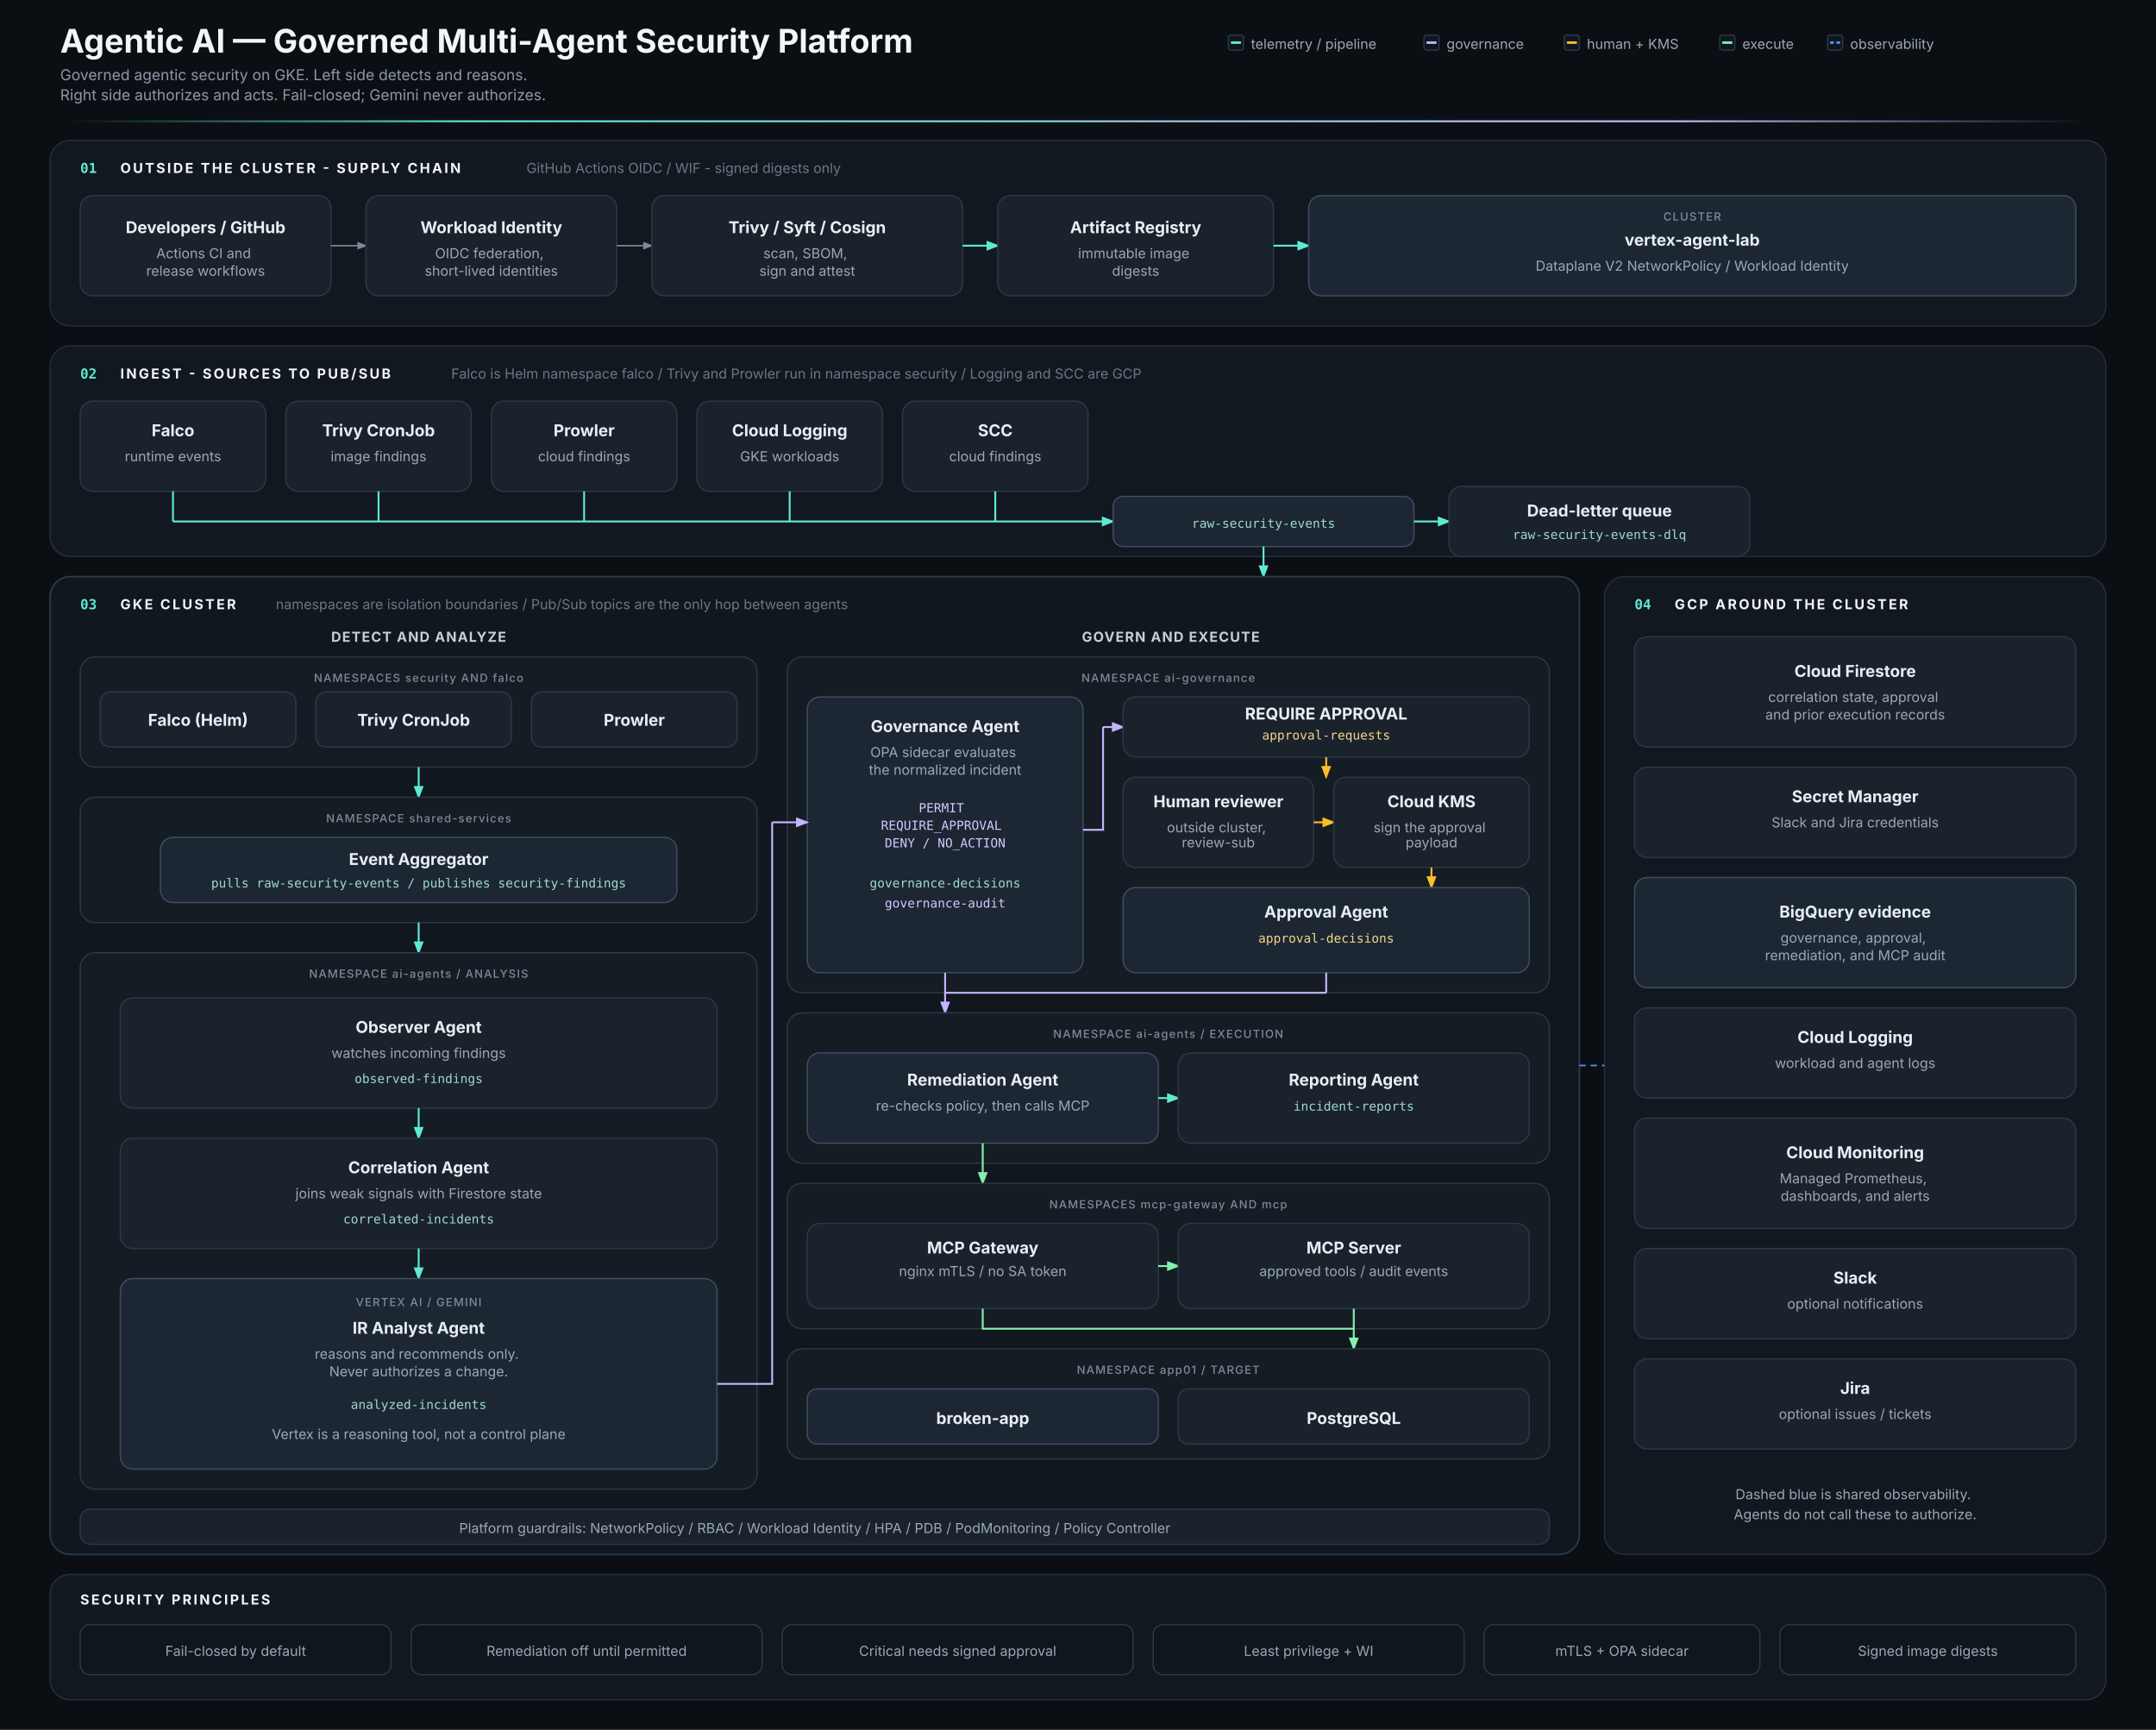
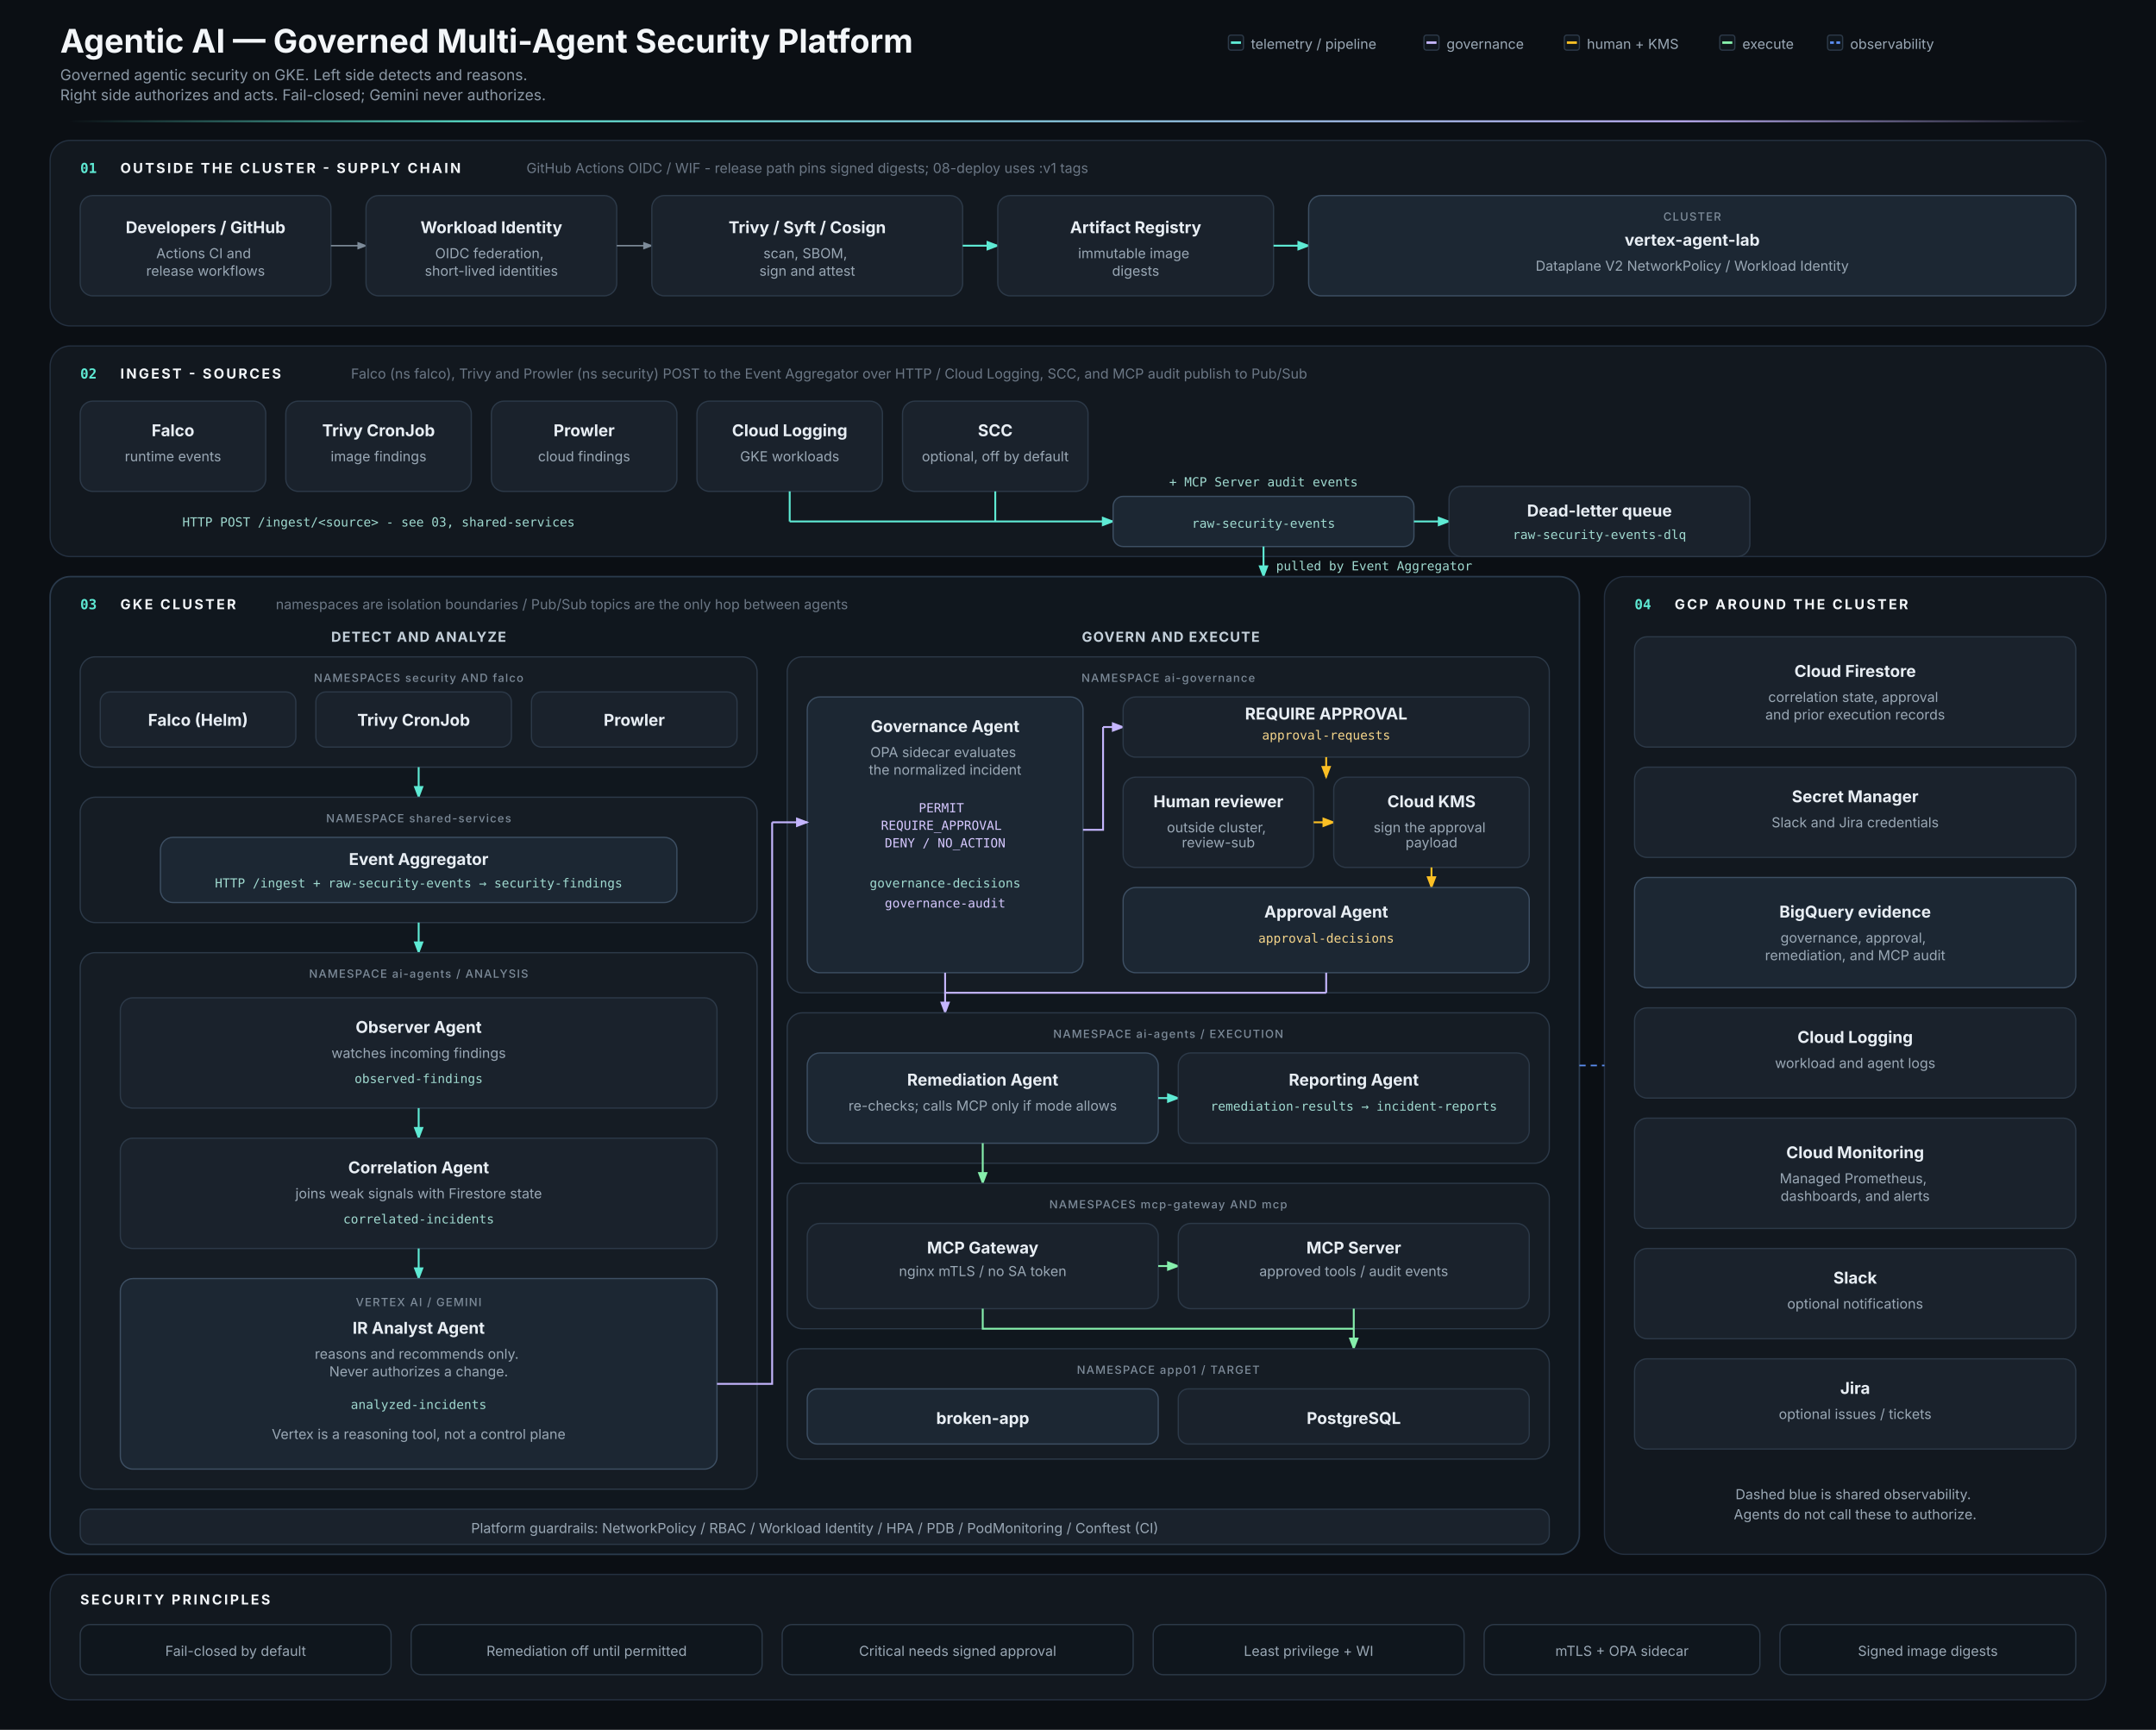
<svg xmlns="http://www.w3.org/2000/svg" viewBox="0 0 1720 1380" role="img" aria-labelledby="title desc">
  <defs>
    <marker id="arrow" viewBox="0 0 10 10" refX="8.5" refY="5" markerWidth="7" markerHeight="7" orient="auto">
      <path d="M 0 1.2 L 10 5 L 0 8.8 Z" fill="#7d8b99" />
    </marker>
    <marker id="arrow-flow" viewBox="0 0 10 10" refX="8.5" refY="5" markerWidth="7" markerHeight="7" orient="auto">
      <path d="M 0 1.2 L 10 5 L 0 8.8 Z" fill="#5eead4" />
    </marker>
    <marker id="arrow-gov" viewBox="0 0 10 10" refX="8.5" refY="5" markerWidth="7" markerHeight="7" orient="auto">
      <path d="M 0 1.2 L 10 5 L 0 8.8 Z" fill="#c4b5fd" />
    </marker>
    <marker id="arrow-human" viewBox="0 0 10 10" refX="8.5" refY="5" markerWidth="7" markerHeight="7" orient="auto">
      <path d="M 0 1.2 L 10 5 L 0 8.8 Z" fill="#fbbf24" />
    </marker>
    <marker id="arrow-exec" viewBox="0 0 10 10" refX="8.5" refY="5" markerWidth="7" markerHeight="7" orient="auto">
      <path d="M 0 1.2 L 10 5 L 0 8.8 Z" fill="#86efac" />
    </marker>
    <linearGradient id="header-line" x1="0" y1="0" x2="1" y2="0">
      <stop offset="0" stop-color="#5eead4" stop-opacity="0" />
      <stop offset="0.2" stop-color="#5eead4" />
      <stop offset="0.8" stop-color="#c4b5fd" />
      <stop offset="1" stop-color="#c4b5fd" stop-opacity="0" />
    </linearGradient>
    <style type="text/css">
      
      .bg { fill: #0b0f14; }
      .panel { fill: #12181f; stroke: #243040; stroke-width: 1; }
      .cluster { fill: #10171e; stroke: #2a3a4c; stroke-width: 1.25; }
      .ns { fill: #151c24; stroke: #2c3948; stroke-width: 1; }
      .card { fill: #1a222c; stroke: #2c3948; stroke-width: 1; }
      .card-strong { fill: #1c2733; stroke: #3d4f63; stroke-width: 1; }
      .title { fill: #f3f6f9; font: 700 26px "Segoe UI", Inter, Helvetica, Arial, sans-serif; }
      .subtitle { fill: #8b98a5; font: 400 12px "Segoe UI", Inter, Helvetica, Arial, sans-serif; }
      .lane { fill: #f3f6f9; font: 700 11px "Segoe UI", Inter, Helvetica, Arial, sans-serif; letter-spacing: 1.6px; }
      .lane-muted { fill: #6b7785; font: 400 11px "Segoe UI", Inter, Helvetica, Arial, sans-serif; }
      .h { fill: #e8eef4; font: 650 13px "Segoe UI", Inter, Helvetica, Arial, sans-serif; }
      .p { fill: #9aa8b5; font: 400 11px "Segoe UI", Inter, Helvetica, Arial, sans-serif; }
      .mono { fill: #9fd9cf; font: 500 10px ui-monospace, "Cascadia Mono", "SF Mono", Consolas, monospace; }
      .mono-amber { fill: #f5d58a; font: 500 10px ui-monospace, "Cascadia Mono", "SF Mono", Consolas, monospace; }
      .mono-purple { fill: #d6c8ff; font: 500 10px ui-monospace, "Cascadia Mono", "SF Mono", Consolas, monospace; }
      .chip { fill: #0f161d; stroke: #2c3948; stroke-width: 1; }
      .nslabel { fill: #7d8b99; font: 500 9px "Segoe UI", Inter, Helvetica, Arial, sans-serif; letter-spacing: 0.8px; }
      .num { fill: #5eead4; font: 700 11px ui-monospace, "Cascadia Mono", Consolas, monospace; }
      .colhead { fill: #c4d0da; font: 650 11px "Segoe UI", Inter, Helvetica, Arial, sans-serif; letter-spacing: 0.8px; }
      .bus { fill: none; stroke: #5eead4; stroke-width: 1.5; }
      .flow { fill: none; stroke: #5eead4; stroke-width: 1.5; marker-end: url(#arrow-flow); }
      .flow-soft { fill: none; stroke: #7d8b99; stroke-width: 1.15; marker-end: url(#arrow); }
      .flow-gov { fill: none; stroke: #c4b5fd; stroke-width: 1.5; marker-end: url(#arrow-gov); }
      .join-gov { fill: none; stroke: #c4b5fd; stroke-width: 1.5; }
      .flow-human { fill: none; stroke: #fbbf24; stroke-width: 1.5; marker-end: url(#arrow-human); }
      .flow-exec { fill: none; stroke: #86efac; stroke-width: 1.5; marker-end: url(#arrow-exec); }
      .join-exec { fill: none; stroke: #86efac; stroke-width: 1.5; }
      .obs { fill: none; stroke: #5b8def; stroke-width: 1.25; stroke-dasharray: 5 4; }
      
    </style>
  </defs>
  <rect class="bg" width="1720" height="1380" />
  <text class="title" x="48" y="42">Agentic AI — Governed Multi-Agent Security Platform</text>
  <text class="subtitle" x="48" y="64">
    <tspan x="48" dy="0">Governed agentic security on GKE. Left side detects and reasons.</tspan>
    <tspan x="48" dy="16">Right side authorizes and acts. Fail-closed; Gemini never authorizes.</tspan>
  </text>
  <rect x="48" y="96" width="1624" height="1.5" fill="url(#header-line)" />
  <g transform="translate(980, 28)">
    <rect class="chip" x="0" y="0" width="12" height="12" rx="2" />
    <line x1="2" y1="6" x2="10" y2="6" stroke="#5eead4" stroke-width="2" />
    <text class="p" x="18" y="11">telemetry / pipeline</text>
    <rect class="chip" x="156" y="0" width="12" height="12" rx="2" />
    <line x1="158" y1="6" x2="166" y2="6" stroke="#c4b5fd" stroke-width="2" />
    <text class="p" x="174" y="11">governance</text>
    <rect class="chip" x="268" y="0" width="12" height="12" rx="2" />
    <line x1="270" y1="6" x2="278" y2="6" stroke="#fbbf24" stroke-width="2" />
    <text class="p" x="286" y="11">human + KMS</text>
    <rect class="chip" x="392" y="0" width="12" height="12" rx="2" />
    <line x1="394" y1="6" x2="402" y2="6" stroke="#86efac" stroke-width="2" />
    <text class="p" x="410" y="11">execute</text>
    <rect class="chip" x="478" y="0" width="12" height="12" rx="2" />
    <line x1="480" y1="6" x2="488" y2="6" stroke="#5b8def" stroke-width="2" stroke-dasharray="3 2" />
    <text class="p" x="496" y="11">observability</text>
  </g>
  <g id="supply-chain">
    <rect class="panel" x="40" y="112" width="1640" height="148" rx="16" />
    <text class="num" x="64" y="138">01</text>
    <text class="lane" x="96" y="138">OUTSIDE THE CLUSTER - SUPPLY CHAIN</text>
-     <text class="lane-muted" x="420" y="138">GitHub Actions OIDC / WIF - signed digests only</text>
+     <text class="lane-muted" x="420" y="138">GitHub Actions OIDC / WIF - release path pins signed digests; 08-deploy uses :v1 tags</text>
    <rect class="card" x="64" y="156" width="200" height="80" rx="10" />
    <text class="h" x="164" y="186" text-anchor="middle">Developers / GitHub</text>
    <text class="p" x="164" y="206" text-anchor="middle">
      <tspan x="164" dy="0">Actions CI and</tspan>
      <tspan x="164" dy="14">release workflows</tspan>
    </text>
    <path class="flow-soft" d="M 264 196 H 292" />
    <rect class="card" x="292" y="156" width="200" height="80" rx="10" />
    <text class="h" x="392" y="186" text-anchor="middle">Workload Identity</text>
    <text class="p" x="392" y="206" text-anchor="middle">
      <tspan x="392" dy="0">OIDC federation,</tspan>
      <tspan x="392" dy="14">short-lived identities</tspan>
    </text>
    <path class="flow-soft" d="M 492 196 H 520" />
    <rect class="card" x="520" y="156" width="248" height="80" rx="10" />
    <text class="h" x="644" y="186" text-anchor="middle">Trivy / Syft / Cosign</text>
    <text class="p" x="644" y="206" text-anchor="middle">
      <tspan x="644" dy="0">scan, SBOM,</tspan>
      <tspan x="644" dy="14">sign and attest</tspan>
    </text>
    <path class="flow" d="M 768 196 H 796" />
    <rect class="card" x="796" y="156" width="220" height="80" rx="10" />
    <text class="h" x="906" y="186" text-anchor="middle">Artifact Registry</text>
    <text class="p" x="906" y="206" text-anchor="middle">
      <tspan x="906" dy="0">immutable image</tspan>
      <tspan x="906" dy="14">digests</tspan>
    </text>
    <path class="flow" d="M 1016 196 H 1044" />
    <rect class="card-strong" x="1044" y="156" width="612" height="80" rx="10" />
    <text class="nslabel" x="1350" y="176" text-anchor="middle">CLUSTER</text>
    <text class="h" x="1350" y="196" text-anchor="middle">vertex-agent-lab</text>
    <text class="p" x="1350" y="216" text-anchor="middle">Dataplane V2 NetworkPolicy / Workload Identity</text>
  </g>
  <g id="telemetry">
    <rect class="panel" x="40" y="276" width="1640" height="168" rx="16" />
    <text class="num" x="64" y="302">02</text>
-     <text class="lane" x="96" y="302">INGEST - SOURCES TO PUB/SUB</text>
-     <text class="lane-muted" x="360" y="302">Falco is Helm namespace falco / Trivy and Prowler run in namespace security / Logging and SCC are GCP</text>
+     <text class="lane" x="96" y="302">INGEST - SOURCES</text>
+     <text class="lane-muted" x="280" y="302">Falco (ns falco), Trivy and Prowler (ns security) POST to the Event Aggregator over HTTP / Cloud Logging, SCC, and MCP audit publish to Pub/Sub</text>
    <rect class="card" x="64" y="320" width="148" height="72" rx="10" />
    <text class="h" x="138" y="348" text-anchor="middle">Falco</text>
    <text class="p" x="138" y="368" text-anchor="middle">runtime events</text>
    <rect class="card" x="228" y="320" width="148" height="72" rx="10" />
    <text class="h" x="302" y="348" text-anchor="middle">Trivy CronJob</text>
    <text class="p" x="302" y="368" text-anchor="middle">image findings</text>
    <rect class="card" x="392" y="320" width="148" height="72" rx="10" />
    <text class="h" x="466" y="348" text-anchor="middle">Prowler</text>
    <text class="p" x="466" y="368" text-anchor="middle">cloud findings</text>
    <rect class="card" x="556" y="320" width="148" height="72" rx="10" />
    <text class="h" x="630" y="348" text-anchor="middle">Cloud Logging</text>
    <text class="p" x="630" y="368" text-anchor="middle">GKE workloads</text>
    <rect class="card" x="720" y="320" width="148" height="72" rx="10" />
    <text class="h" x="794" y="348" text-anchor="middle">SCC</text>
-     <text class="p" x="794" y="368" text-anchor="middle">cloud findings</text>
-     <path class="bus" d="M 138 392 V 416" />
-     <path class="bus" d="M 302 392 V 416" />
-     <path class="bus" d="M 466 392 V 416" />
+     <text class="p" x="794" y="368" text-anchor="middle">optional, off by default</text>
+     <text class="mono" x="302" y="420" text-anchor="middle">HTTP POST /ingest/&lt;source&gt; - see 03, shared-services</text>
    <path class="bus" d="M 630 392 V 416" />
    <path class="bus" d="M 794 392 V 416" />
-     <path class="bus" d="M 138 416 H 860" />
+     <path class="bus" d="M 630 416 H 860" />
    <path class="flow" d="M 860 416 H 888" />
+     <text class="mono" x="1008" y="388" text-anchor="middle">+ MCP Server audit events</text>
    <rect class="card-strong" x="888" y="396" width="240" height="40" rx="8" />
    <text class="mono" x="1008" y="421" text-anchor="middle">raw-security-events</text>
    <path class="flow" d="M 1128 416 H 1156" />
    <rect class="card" x="1156" y="388" width="240" height="56" rx="10" />
    <text class="h" x="1276" y="412" text-anchor="middle">Dead-letter queue</text>
    <text class="mono" x="1276" y="430" text-anchor="middle">raw-security-events-dlq</text>
    <path class="flow" d="M 1008 436 V 460" />
+     <text class="mono" x="1018" y="455">pulled by Event Aggregator</text>
  </g>
  <g id="gke">
    <rect class="cluster" x="40" y="460" width="1220" height="780" rx="16" />
    <text class="num" x="64" y="486">03</text>
    <text class="lane" x="96" y="486">GKE CLUSTER</text>
    <text class="lane-muted" x="220" y="486">namespaces are isolation boundaries / Pub/Sub topics are the only hop between agents</text>
    <text class="colhead" x="334" y="512" text-anchor="middle">DETECT AND ANALYZE</text>
    <text class="colhead" x="934" y="512" text-anchor="middle">GOVERN AND EXECUTE</text>
    <rect class="ns" x="64" y="524" width="540" height="88" rx="12" />
    <text class="nslabel" x="334" y="544" text-anchor="middle">NAMESPACES security AND falco</text>
    <rect class="card" x="80" y="552" width="156" height="44" rx="8" />
    <text class="h" x="158" y="579" text-anchor="middle">Falco (Helm)</text>
    <rect class="card" x="252" y="552" width="156" height="44" rx="8" />
    <text class="h" x="330" y="579" text-anchor="middle">Trivy CronJob</text>
    <rect class="card" x="424" y="552" width="164" height="44" rx="8" />
    <text class="h" x="506" y="579" text-anchor="middle">Prowler</text>
    <path class="flow" d="M 334 612 V 636" />
    <rect class="ns" x="64" y="636" width="540" height="100" rx="12" />
    <text class="nslabel" x="334" y="656" text-anchor="middle">NAMESPACE shared-services</text>
    <rect class="card-strong" x="128" y="668" width="412" height="52" rx="10" />
    <text class="h" x="334" y="690" text-anchor="middle">Event Aggregator</text>
-     <text class="mono" x="334" y="708" text-anchor="middle">pulls raw-security-events / publishes security-findings</text>
+     <text class="mono" x="334" y="708" text-anchor="middle">HTTP /ingest + raw-security-events → security-findings</text>
    <path class="flow" d="M 334 736 V 760" />
    <rect class="ns" x="64" y="760" width="540" height="428" rx="12" />
    <text class="nslabel" x="334" y="780" text-anchor="middle">NAMESPACE ai-agents / ANALYSIS</text>
    <rect class="card" x="96" y="796" width="476" height="88" rx="10" />
    <text class="h" x="334" y="824" text-anchor="middle">Observer Agent</text>
    <text class="p" x="334" y="844" text-anchor="middle">watches incoming findings</text>
    <text class="mono" x="334" y="864" text-anchor="middle">observed-findings</text>
    <path class="flow" d="M 334 884 V 908" />
    <rect class="card" x="96" y="908" width="476" height="88" rx="10" />
    <text class="h" x="334" y="936" text-anchor="middle">Correlation Agent</text>
    <text class="p" x="334" y="956" text-anchor="middle">joins weak signals with Firestore state</text>
    <text class="mono" x="334" y="976" text-anchor="middle">correlated-incidents</text>
    <path class="flow" d="M 334 996 V 1020" />
    <rect class="card-strong" x="96" y="1020" width="476" height="152" rx="10" />
    <text class="nslabel" x="334" y="1042" text-anchor="middle">VERTEX AI / GEMINI</text>
    <text class="h" x="334" y="1064" text-anchor="middle">IR Analyst Agent</text>
    <text class="p" x="334" y="1084" text-anchor="middle">
      <tspan x="334" dy="0">reasons and recommends only.</tspan>
      <tspan x="334" dy="14">Never authorizes a change.</tspan>
    </text>
    <text class="mono" x="334" y="1124" text-anchor="middle">analyzed-incidents</text>
    <text class="p" x="334" y="1148" text-anchor="middle">Vertex is a reasoning tool, not a control plane</text>
    <rect class="ns" x="628" y="524" width="608" height="268" rx="12" />
    <text class="nslabel" x="932" y="544" text-anchor="middle">NAMESPACE ai-governance</text>
    <rect class="card-strong" x="644" y="556" width="220" height="220" rx="10" />
    <text class="h" x="754" y="584" text-anchor="middle">Governance Agent</text>
    <text class="p" x="754" y="604" text-anchor="middle">
      <tspan x="754" dy="0">OPA sidecar evaluates</tspan>
      <tspan x="754" dy="14">the normalized incident</tspan>
    </text>
    <text class="mono-purple" x="754" y="648" text-anchor="middle">
      <tspan x="754" dy="0">PERMIT</tspan>
      <tspan x="754" dy="14">REQUIRE_APPROVAL</tspan>
      <tspan x="754" dy="14">DENY / NO_ACTION</tspan>
    </text>
    <text class="mono" x="754" y="708" text-anchor="middle">governance-decisions</text>
    <text class="mono-purple" x="754" y="724" text-anchor="middle">governance-audit</text>
    <path class="join-gov" d="M 864 662 H 880 V 580" />
    <path class="flow-gov" d="M 880 580 H 896" />
    <rect class="card" x="896" y="556" width="324" height="48" rx="10" />
    <text class="h" x="1058" y="574" text-anchor="middle">REQUIRE APPROVAL</text>
    <text class="mono-amber" x="1058" y="590" text-anchor="middle">approval-requests</text>
    <path class="flow-human" d="M 1058 604 V 620" />
    <rect class="card" x="896" y="620" width="152" height="72" rx="10" />
    <text class="h" x="972" y="644" text-anchor="middle">Human reviewer</text>
    <text class="p" x="972" y="664" text-anchor="middle">
      <tspan x="972" dy="0">outside cluster,</tspan>
      <tspan x="972" dy="12">review-sub</tspan>
    </text>
    <path class="flow-human" d="M 1048 656 H 1064" />
    <rect class="card" x="1064" y="620" width="156" height="72" rx="10" />
    <text class="h" x="1142" y="644" text-anchor="middle">Cloud KMS</text>
    <text class="p" x="1142" y="664" text-anchor="middle">
      <tspan x="1142" dy="0">sign the approval</tspan>
      <tspan x="1142" dy="12">payload</tspan>
    </text>
    <path class="flow-human" d="M 1142 692 V 708" />
    <rect class="card-strong" x="896" y="708" width="324" height="68" rx="10" />
    <text class="h" x="1058" y="732" text-anchor="middle">Approval Agent</text>
    <text class="mono-amber" x="1058" y="752" text-anchor="middle">approval-decisions</text>
    <path class="join-gov" d="M 572 1104 H 616 V 656" />
    <path class="flow-gov" d="M 616 656 H 644" />
    <path class="join-gov" d="M 754 776 V 792 H 1058" />
    <path class="join-gov" d="M 1058 776 V 792" />
    <path class="flow-gov" d="M 754 792 V 808" />
    <rect class="ns" x="628" y="808" width="608" height="120" rx="12" />
    <text class="nslabel" x="932" y="828" text-anchor="middle">NAMESPACE ai-agents / EXECUTION</text>
    <rect class="card-strong" x="644" y="840" width="280" height="72" rx="10" />
    <text class="h" x="784" y="866" text-anchor="middle">Remediation Agent</text>
-     <text class="p" x="784" y="886" text-anchor="middle">re-checks policy, then calls MCP</text>
+     <text class="p" x="784" y="886" text-anchor="middle">re-checks; calls MCP only if mode allows</text>
    <path class="flow" d="M 924 876 H 940" />
    <rect class="card" x="940" y="840" width="280" height="72" rx="10" />
    <text class="h" x="1080" y="866" text-anchor="middle">Reporting Agent</text>
-     <text class="mono" x="1080" y="886" text-anchor="middle">incident-reports</text>
+     <text class="mono" x="1080" y="886" text-anchor="middle">remediation-results → incident-reports</text>
    <path class="flow-exec" d="M 784 912 V 944" />
    <rect class="ns" x="628" y="944" width="608" height="116" rx="12" />
    <text class="nslabel" x="932" y="964" text-anchor="middle">NAMESPACES mcp-gateway AND mcp</text>
    <rect class="card" x="644" y="976" width="280" height="68" rx="10" />
    <text class="h" x="784" y="1000" text-anchor="middle">MCP Gateway</text>
    <text class="p" x="784" y="1018" text-anchor="middle">nginx mTLS / no SA token</text>
    <path class="flow-exec" d="M 924 1010 H 940" />
    <rect class="card" x="940" y="976" width="280" height="68" rx="10" />
    <text class="h" x="1080" y="1000" text-anchor="middle">MCP Server</text>
    <text class="p" x="1080" y="1018" text-anchor="middle">approved tools / audit events</text>
    <path class="join-exec" d="M 784 1044 V 1060 H 1080" />
    <path class="flow-exec" d="M 1080 1044 V 1076" />
    <rect class="ns" x="628" y="1076" width="608" height="88" rx="12" />
    <text class="nslabel" x="932" y="1096" text-anchor="middle">NAMESPACE app01 / TARGET</text>
    <rect class="card-strong" x="644" y="1108" width="280" height="44" rx="8" />
    <text class="h" x="784" y="1136" text-anchor="middle">broken-app</text>
    <rect class="card" x="940" y="1108" width="280" height="44" rx="8" />
    <text class="h" x="1080" y="1136" text-anchor="middle">PostgreSQL</text>
    <rect class="card" x="64" y="1204" width="1172" height="28" rx="8" />
-     <text class="p" x="650" y="1223" text-anchor="middle">Platform guardrails: NetworkPolicy / RBAC / Workload Identity / HPA / PDB / PodMonitoring / Policy Controller</text>
+     <text class="p" x="650" y="1223" text-anchor="middle">Platform guardrails: NetworkPolicy / RBAC / Workload Identity / HPA / PDB / PodMonitoring / Conftest (CI)</text>
  </g>
  <g id="support">
    <rect class="panel" x="1280" y="460" width="400" height="780" rx="16" />
    <text class="num" x="1304" y="486">04</text>
    <text class="lane" x="1336" y="486">GCP AROUND THE CLUSTER</text>
    <path class="obs" d="M 1260 850 H 1280" />
    <rect class="card" x="1304" y="508" width="352" height="88" rx="10" />
    <text class="h" x="1480" y="540" text-anchor="middle">Cloud Firestore</text>
    <text class="p" x="1480" y="560" text-anchor="middle">
      <tspan x="1480" dy="0">correlation state, approval</tspan>
      <tspan x="1480" dy="14">and prior execution records</tspan>
    </text>
    <rect class="card" x="1304" y="612" width="352" height="72" rx="10" />
    <text class="h" x="1480" y="640" text-anchor="middle">Secret Manager</text>
    <text class="p" x="1480" y="660" text-anchor="middle">Slack and Jira credentials</text>
    <rect class="card-strong" x="1304" y="700" width="352" height="88" rx="10" />
    <text class="h" x="1480" y="732" text-anchor="middle">BigQuery evidence</text>
    <text class="p" x="1480" y="752" text-anchor="middle">
      <tspan x="1480" dy="0">governance, approval,</tspan>
      <tspan x="1480" dy="14">remediation, and MCP audit</tspan>
    </text>
    <rect class="card" x="1304" y="804" width="352" height="72" rx="10" />
    <text class="h" x="1480" y="832" text-anchor="middle">Cloud Logging</text>
    <text class="p" x="1480" y="852" text-anchor="middle">workload and agent logs</text>
    <rect class="card" x="1304" y="892" width="352" height="88" rx="10" />
    <text class="h" x="1480" y="924" text-anchor="middle">Cloud Monitoring</text>
    <text class="p" x="1480" y="944" text-anchor="middle">
      <tspan x="1480" dy="0">Managed Prometheus,</tspan>
      <tspan x="1480" dy="14">dashboards, and alerts</tspan>
    </text>
    <rect class="card" x="1304" y="996" width="352" height="72" rx="10" />
    <text class="h" x="1480" y="1024" text-anchor="middle">Slack</text>
    <text class="p" x="1480" y="1044" text-anchor="middle">optional notifications</text>
    <rect class="card" x="1304" y="1084" width="352" height="72" rx="10" />
    <text class="h" x="1480" y="1112" text-anchor="middle">Jira</text>
    <text class="p" x="1480" y="1132" text-anchor="middle">optional issues / tickets</text>
    <text class="p" x="1480" y="1196" text-anchor="middle">
      <tspan x="1480" dy="0">Dashed blue is shared observability.</tspan>
      <tspan x="1480" dy="16">Agents do not call these to authorize.</tspan>
    </text>
  </g>
  <g id="principles">
    <rect class="panel" x="40" y="1256" width="1640" height="100" rx="16" />
    <text class="lane" x="64" y="1280">SECURITY PRINCIPLES</text>
    <rect class="chip" x="64" y="1296" width="248" height="40" rx="8" />
    <text class="p" x="188" y="1321" text-anchor="middle">Fail-closed by default</text>
    <rect class="chip" x="328" y="1296" width="280" height="40" rx="8" />
    <text class="p" x="468" y="1321" text-anchor="middle">Remediation off until permitted</text>
    <rect class="chip" x="624" y="1296" width="280" height="40" rx="8" />
    <text class="p" x="764" y="1321" text-anchor="middle">Critical needs signed approval</text>
    <rect class="chip" x="920" y="1296" width="248" height="40" rx="8" />
    <text class="p" x="1044" y="1321" text-anchor="middle">Least privilege + WI</text>
    <rect class="chip" x="1184" y="1296" width="220" height="40" rx="8" />
    <text class="p" x="1294" y="1321" text-anchor="middle">mTLS + OPA sidecar</text>
    <rect class="chip" x="1420" y="1296" width="236" height="40" rx="8" />
    <text class="p" x="1538" y="1321" text-anchor="middle">Signed image digests</text>
  </g>
</svg>
